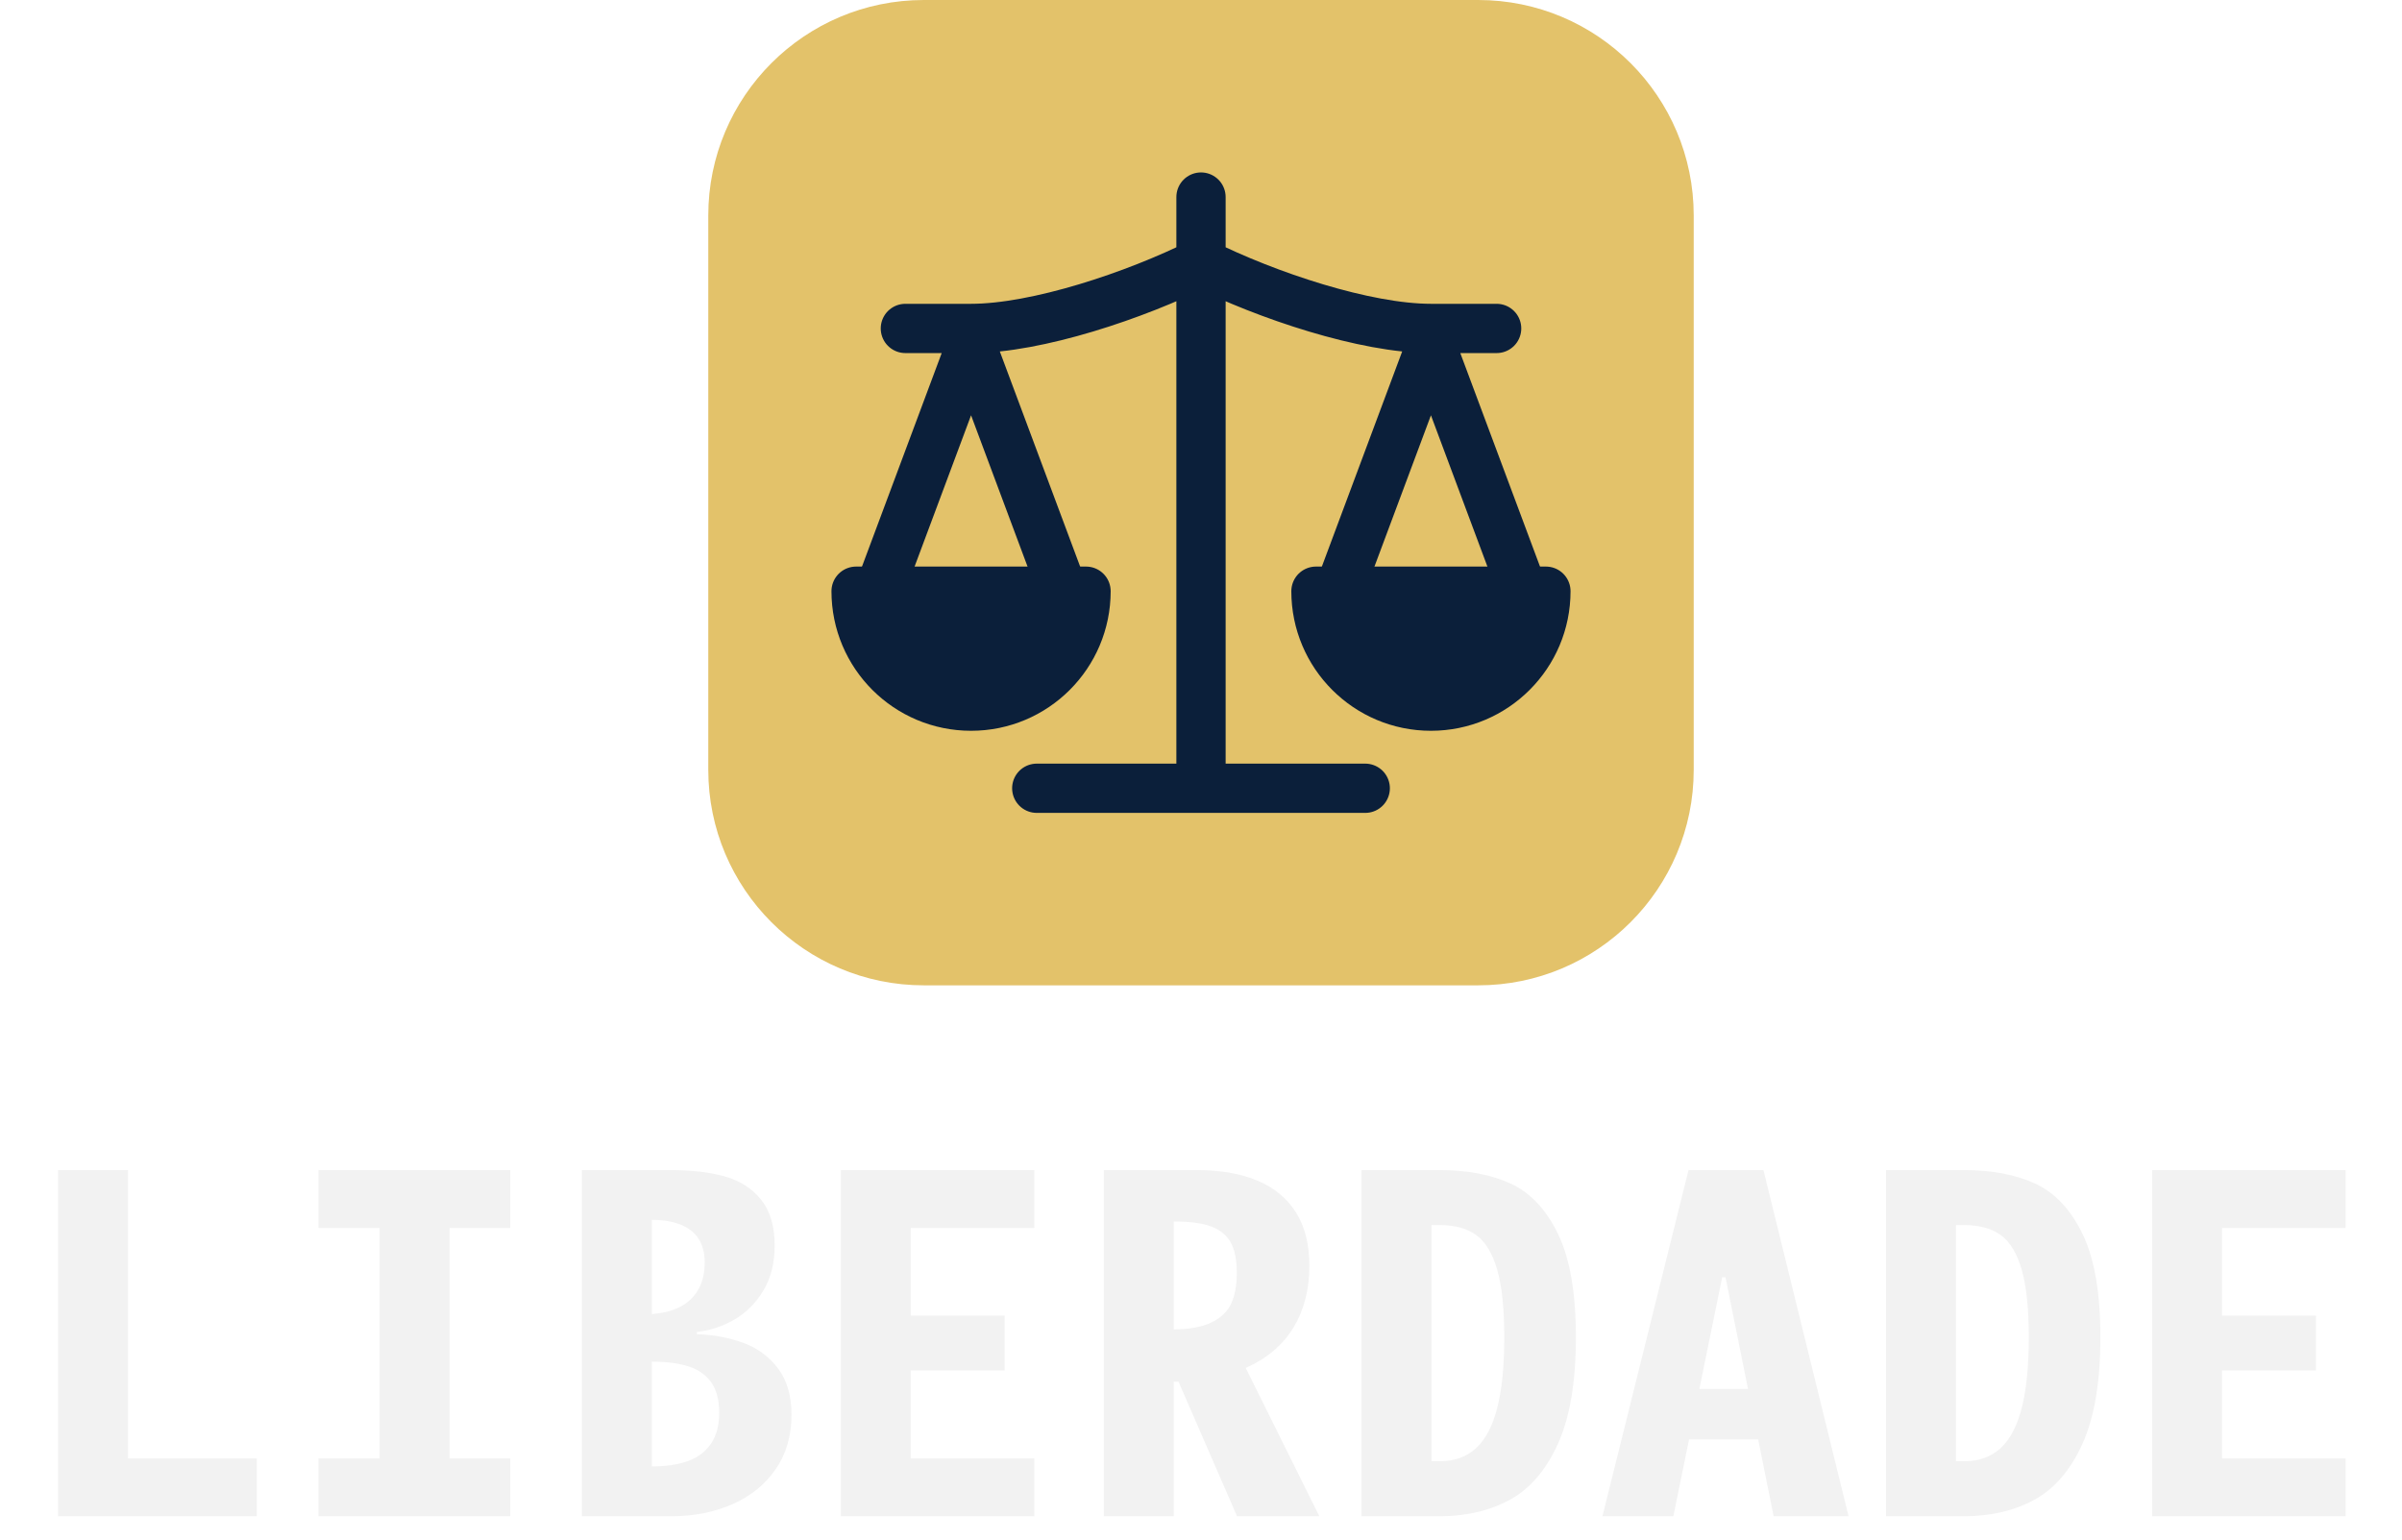
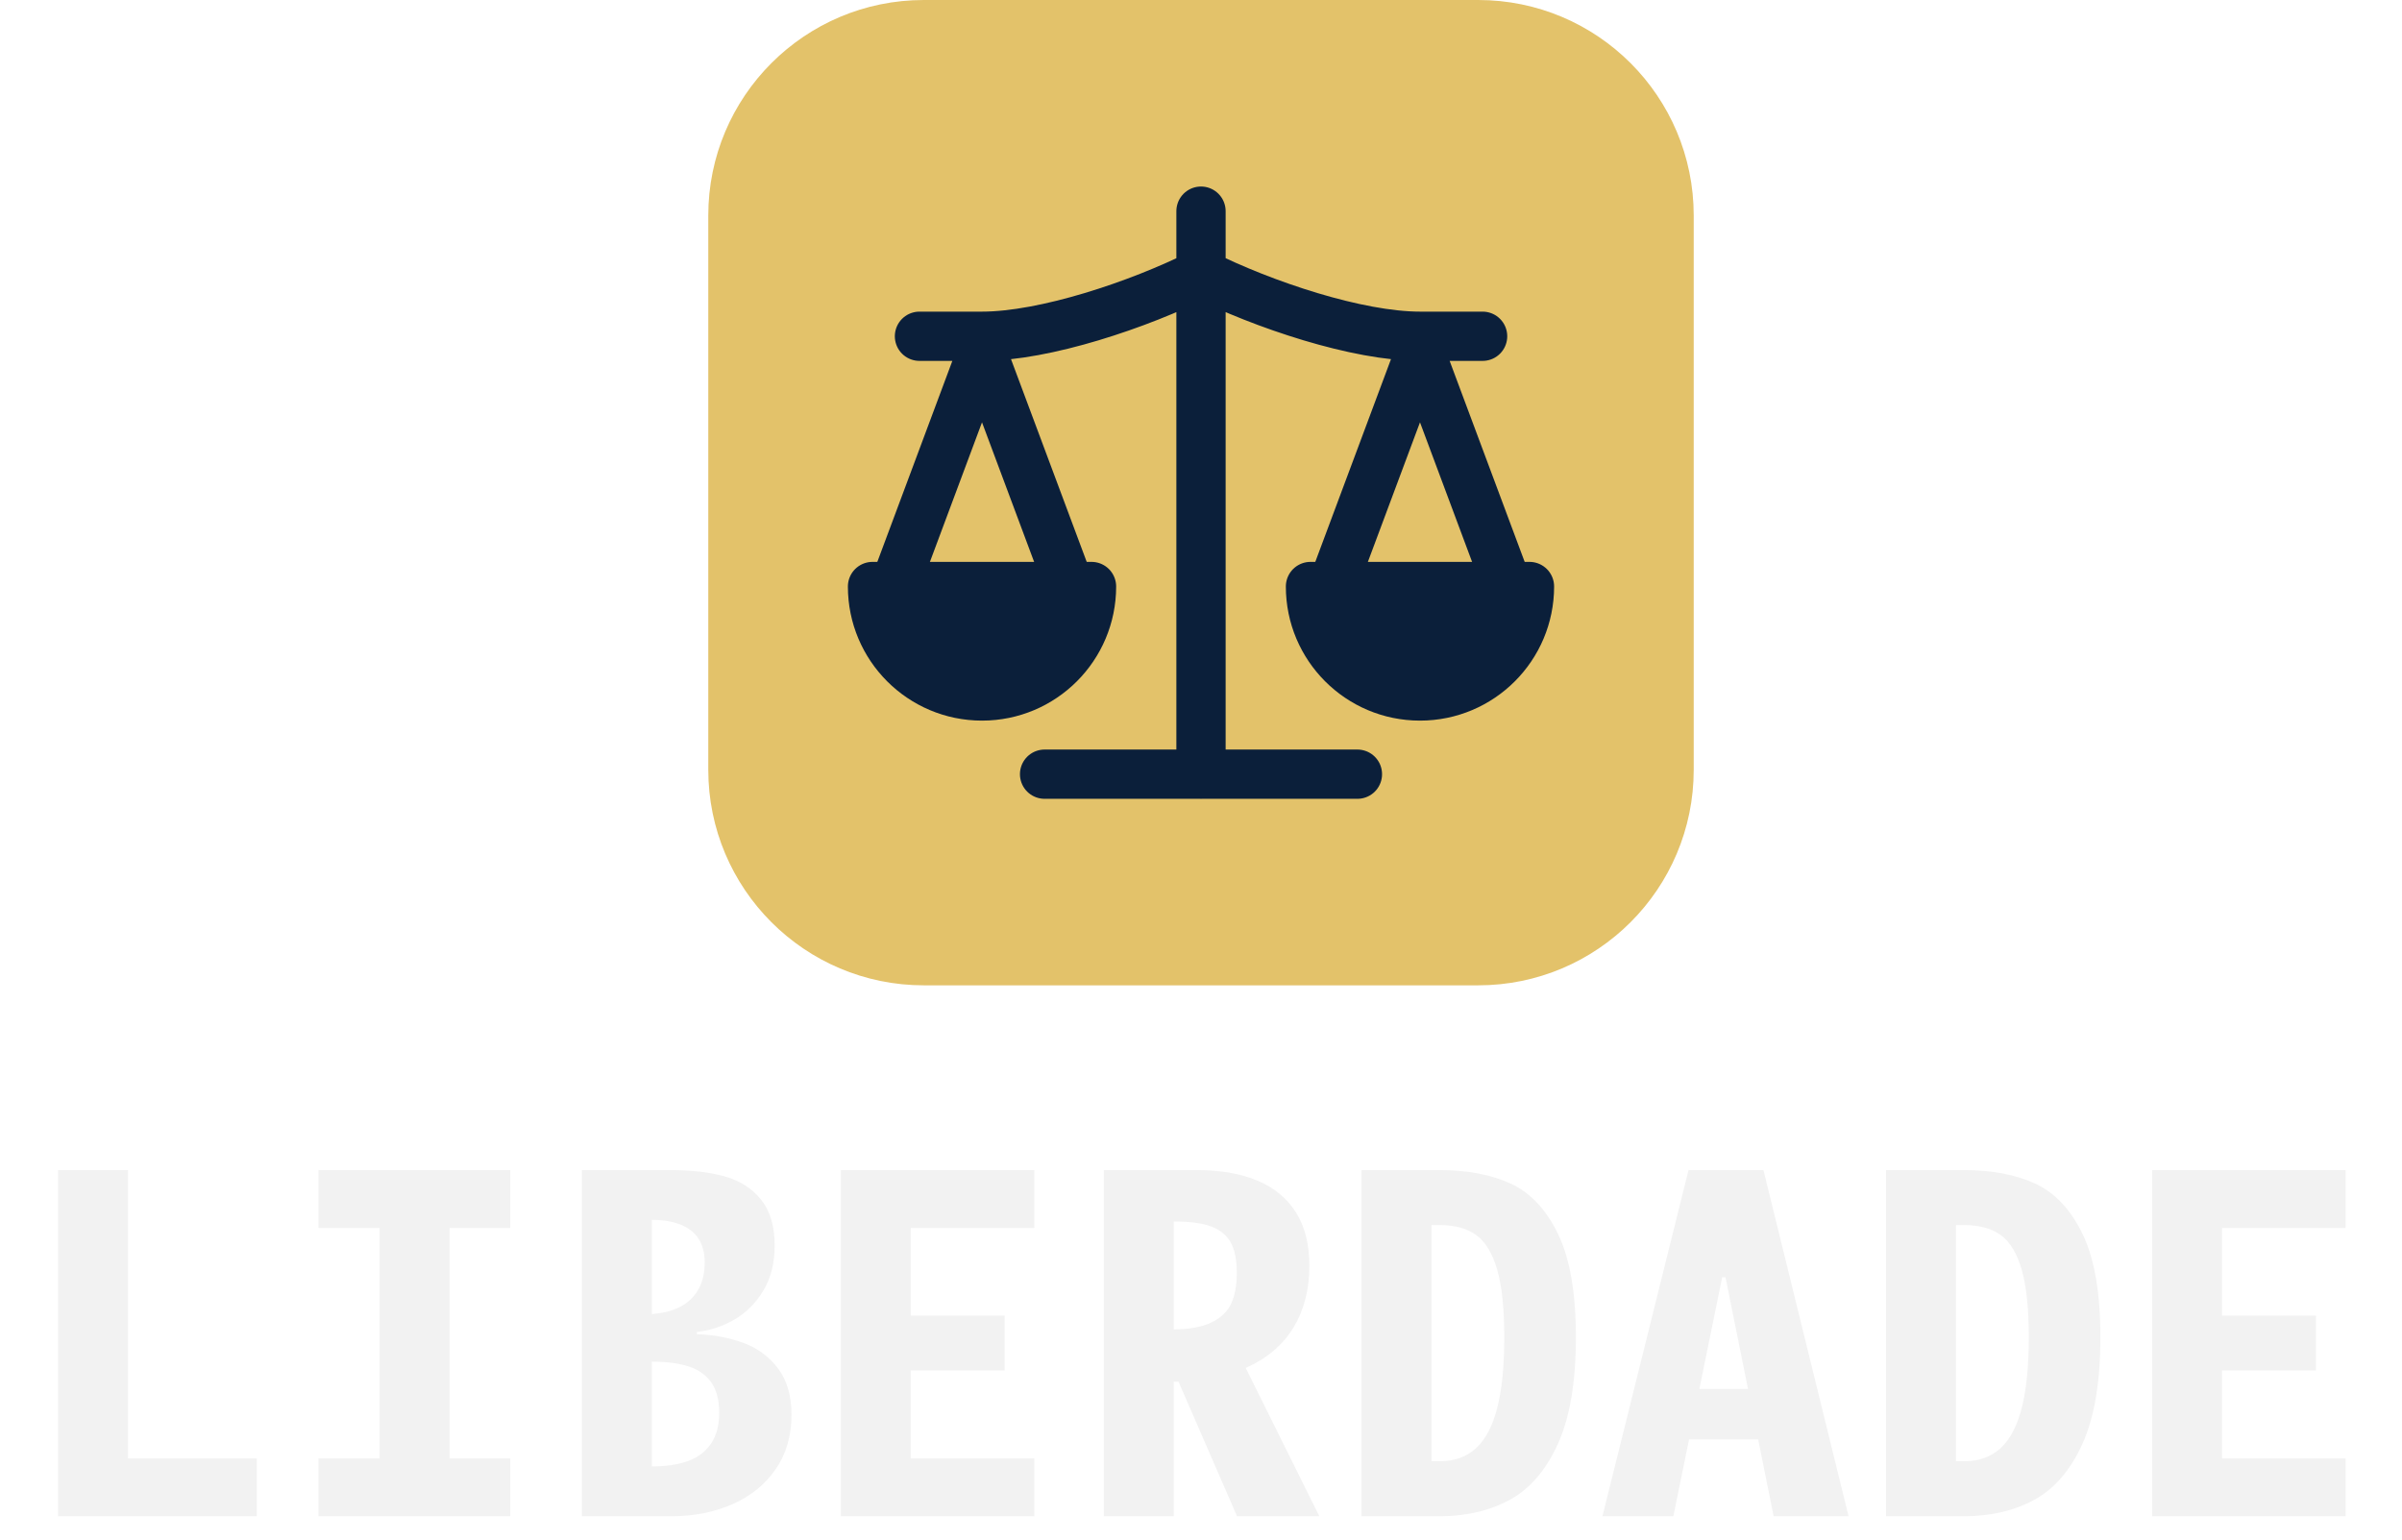
<svg xmlns="http://www.w3.org/2000/svg" width="390" height="250" viewBox="0 0 390 250">
  <rect x="115.0" width="160" height="160" rx="35" fill="#e3c26a" />
  <g transform="translate(131.000 16.000) scale(5.33333)" fill="none" stroke="none" stroke-width="1.5" stroke-linecap="round" stroke-linejoin="round">
-     <path d="M12 3v18M7 21h10M3 7h2c2 0 5-1 7-2 2 1 5 2 7 2h2M5 7.5 2.2 15M5 7.5 7.8 15M19 7.5 16.2 15M19 7.5 21.8 15" fill="none" stroke="#0b1f3a" />
-     <path d="M1.5 15h7a3.5 3.5 0 0 1-7 0z" fill="#0b1f3a" stroke="#0b1f3a" />
-     <path d="M15.5 15h7a3.5 3.5 0 0 1-7 0z" fill="#0b1f3a" stroke="#0b1f3a" />
+     <path d="M 12 3.429 v 17.143 M 7.238 20.571 h 9.524 M 3.429 7.238 h 1.905 c 1.905 0 4.762 -0.952 6.667 -1.905 1.905 0.952 4.762 1.905 6.667 1.905 h 1.905 M 5.333 7.714 2.667 14.857 M 5.333 7.714 8 14.857 M 18.667 7.714 16 14.857 M 18.667 7.714 21.333 14.857" fill="none" stroke="#0b1f3a" />
+     <path d="M 2 14.857 h 6.667 a 3.333 3.333 0 0 1 -6.667 0 z" fill="#0b1f3a" stroke="#0b1f3a" />
+     <path d="M 15.333 14.857 h 6.667 a 3.333 3.333 0 0 1 -6.667 0 z" fill="#0b1f3a" stroke="#0b1f3a" />
  </g>
  <path fill="#f2f2f2" d="M9.43 246.21V190.0H20.787V246.21ZM41.693 246.21H15.32V236.816H41.693Z M61.636 246.21V190.0H72.993V246.21ZM82.849 190.0V199.394H51.703V190.0ZM51.703 236.816H82.849V246.21H51.703Z M94.476 246.21V190.0H105.834V246.21ZM125.777 202.243Q125.777 206.517 123.948 209.558Q122.119 212.6 119.27 214.255Q116.421 215.911 113.149 216.296V216.642Q117.268 216.796 120.714 218.067Q124.16 219.337 126.335 222.225Q128.51 225.112 128.51 229.732Q128.51 234.853 125.95 238.568Q123.39 242.283 118.943 244.247Q114.496 246.21 108.991 246.21H103.293V238.125H105.795Q109.145 238.125 111.57 237.297Q113.996 236.47 115.382 234.506Q116.768 232.543 116.768 229.424Q116.768 226.19 115.42 224.38Q114.073 222.571 111.667 221.839Q109.26 221.108 105.795 221.108H98.211L98.172 213.408H104.602Q107.759 213.408 109.934 212.446Q112.109 211.483 113.264 209.596Q114.419 207.71 114.419 204.977Q114.419 202.744 113.457 201.204Q112.494 199.663 110.55 198.874Q108.606 198.085 105.795 198.085H100.983V190.0H108.76Q114.034 190.0 117.711 191.04Q121.388 192.079 123.582 194.812Q125.777 197.546 125.777 202.243Z M136.518 246.21V190.0H147.876V246.21ZM167.934 246.21H142.178V236.816H167.934ZM163.122 222.532H143.14V213.639H163.122ZM142.178 199.394V190.0H167.934V199.394Z M214.211 246.21H200.852L189.918 221.07L201.198 219.992ZM179.215 246.21V190.0H190.572V246.21ZM200.813 206.709Q200.813 203.591 199.851 201.8Q198.888 200.01 196.713 199.182Q194.538 198.355 190.842 198.355H185.298V190.0H194.307Q200.082 190.0 204.163 191.713Q208.244 193.427 210.419 196.872Q212.594 200.318 212.594 205.516Q212.594 211.329 210.015 215.564Q207.435 219.799 202.353 222.09Q197.271 224.381 190.072 224.381H185.914V215.872H190.264Q194.422 215.872 196.752 214.717Q199.081 213.562 199.947 211.579Q200.813 209.596 200.813 206.709Z M221.064 246.21V190.0H232.422V246.21ZM233.769 198.932H226.262V190.0H233.692Q240.507 190.0 245.281 192.195Q250.055 194.389 252.962 200.357Q255.868 206.324 255.868 217.143Q255.868 228 252.962 234.429Q250.055 240.859 245.146 243.534Q240.237 246.21 233.692 246.21H226.262V237.278H233.769Q237.35 237.278 239.66 235.161Q241.97 233.043 243.106 228.596Q244.241 224.15 244.241 217.143Q244.241 210.213 243.106 206.228Q241.97 202.243 239.737 200.588Q237.504 198.932 233.769 198.932Z M287.977 246.21 280.162 207.402H279.623L271.692 246.21H260.18L274.156 190.0H286.322L300.143 246.21ZM268.15 225.536H293.637V233.736H268.15Z M306.226 246.21V190.0H317.584V246.21ZM318.931 198.932H311.424V190.0H318.854Q325.669 190.0 330.443 192.195Q335.217 194.389 338.124 200.357Q341.03 206.324 341.03 217.143Q341.03 228 338.124 234.429Q335.217 240.859 330.308 243.534Q325.399 246.21 318.854 246.21H311.424V237.278H318.931Q322.512 237.278 324.822 235.161Q327.132 233.043 328.268 228.596Q329.403 224.15 329.403 217.143Q329.403 210.213 328.268 206.228Q327.132 202.243 324.899 200.588Q322.666 198.932 318.931 198.932Z M349.423 246.21V190.0H360.781V246.21ZM380.839 246.21H355.083V236.816H380.839ZM376.027 222.532H356.046V213.639H376.027ZM355.083 199.394V190.0H380.839V199.394Z" />
</svg>
